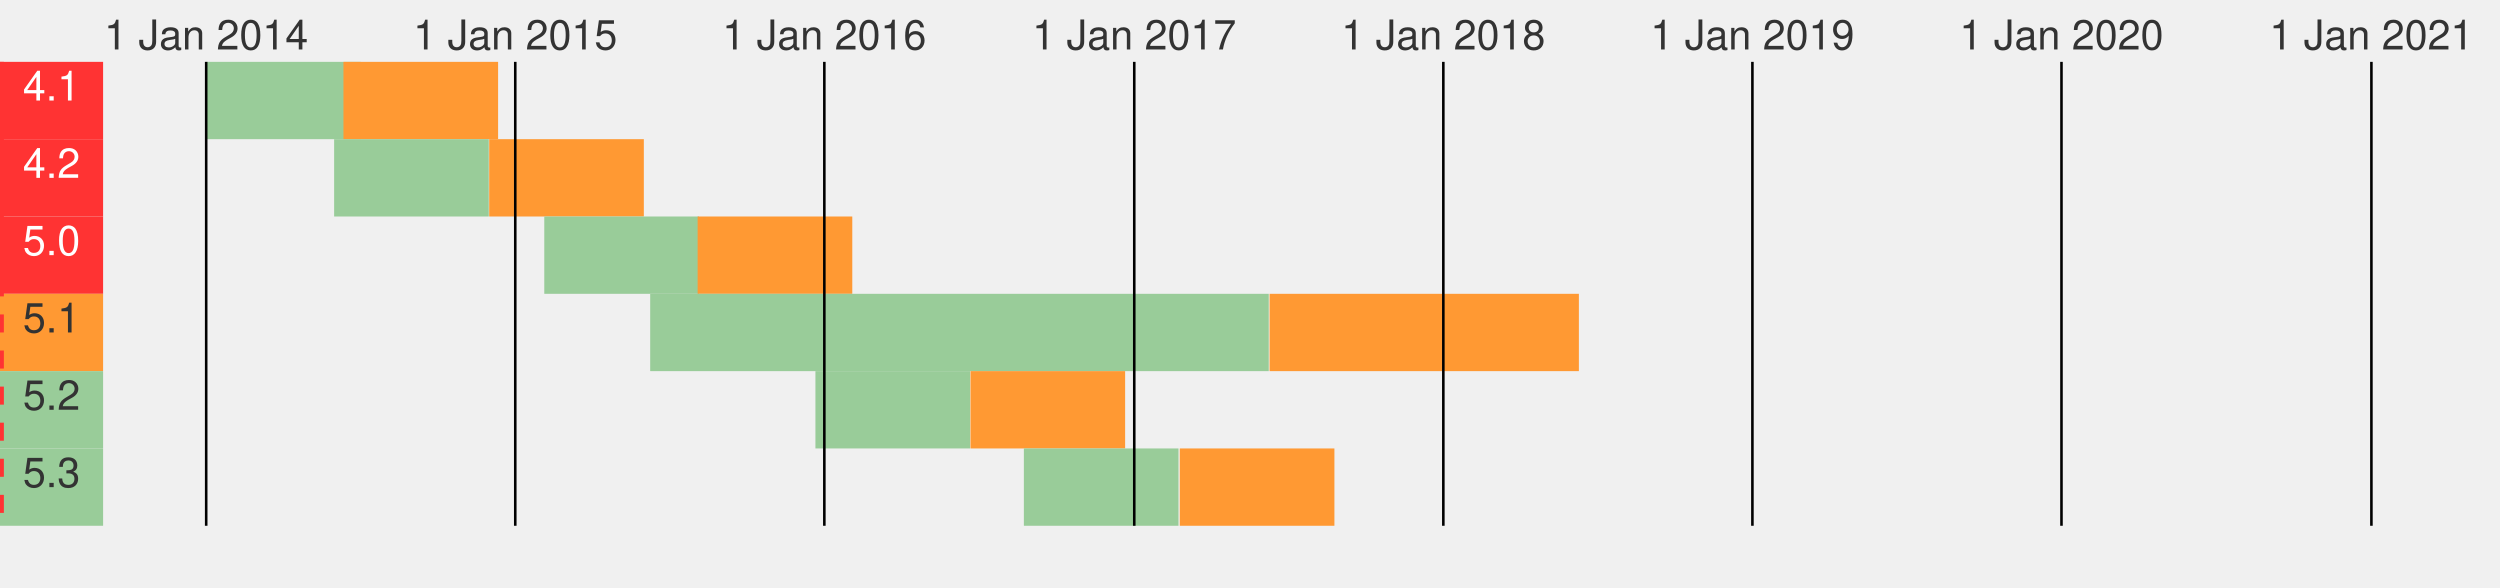
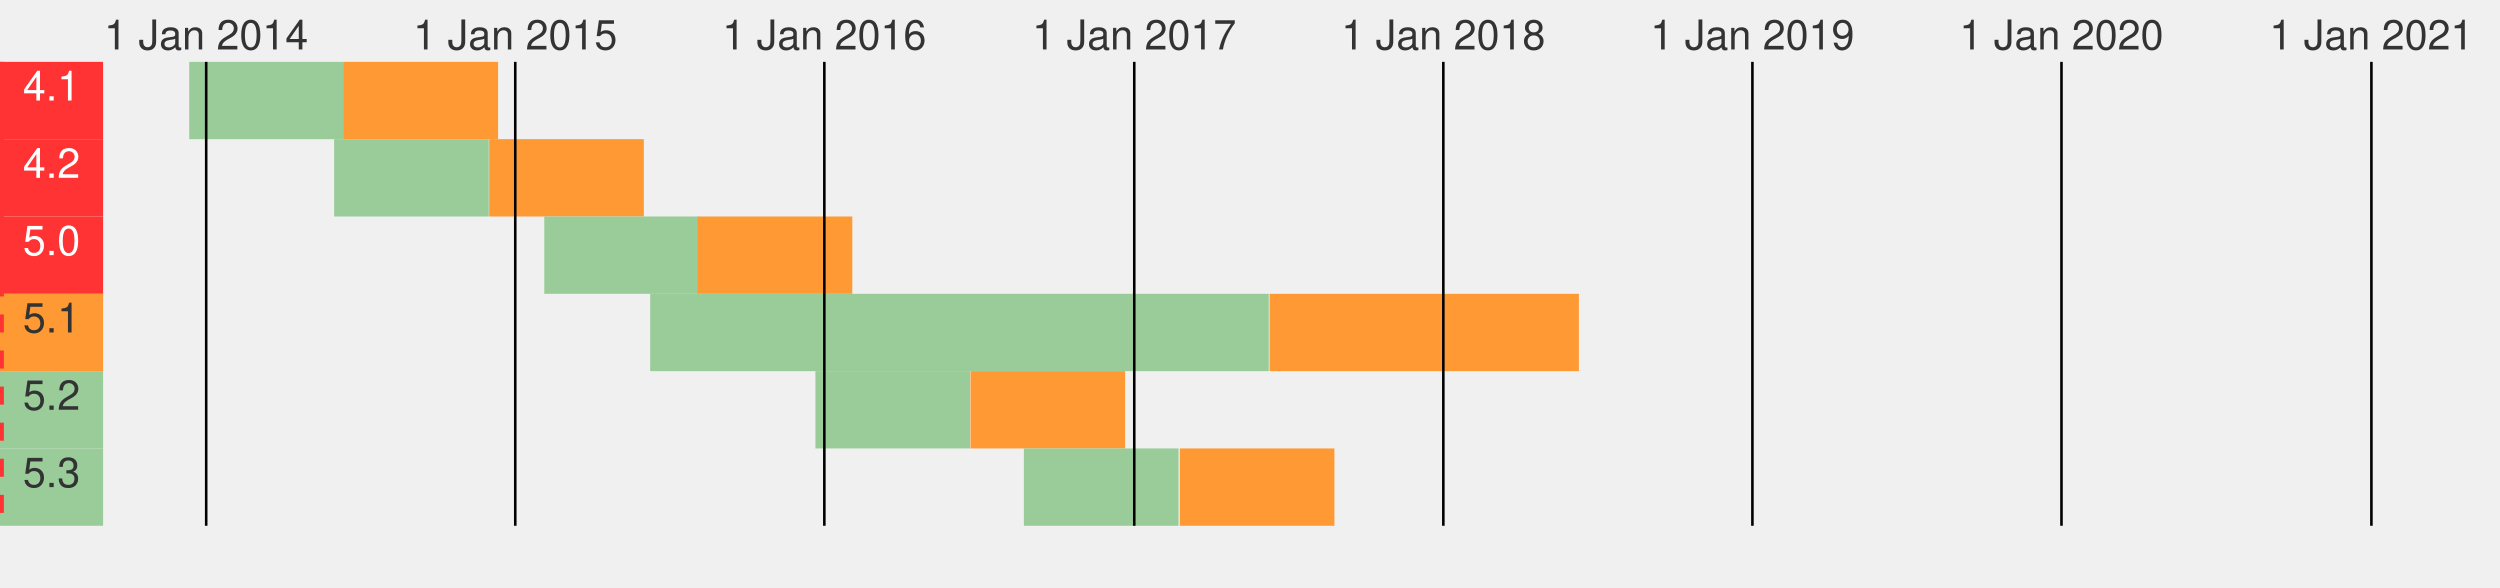
<svg xmlns="http://www.w3.org/2000/svg" viewbox="0 0 970 228" width="970" height="228">
  <style type="text/css">
    

      text {
        fill: #333;
        font-family: "Fira Sans", "Source Sans Pro", Helvetica, Arial, sans-serif;
        font-size: 16px;
      }

      g.eol rect,
      .branches rect.eol {
        fill: #f33;
      }

      g.eol text {
        fill: white;
      }

      g.security rect,
      .branches rect.security {
        fill: #f93;
      }

      g.stable rect,
      .branches rect.stable {
        fill: #9c9;
      }

      .branch-labels text {
        alignment-baseline: central;
        text-anchor: middle;
      }

      .today line {
        stroke: #f33;
        stroke-dasharray: 7,7;
        stroke-width: 3px;
      }

      .today text {
        fill: #f33;
        text-anchor: middle;
      }

      .years line {
        stroke: black;
      }

      .years text {
        text-anchor: middle;
      }
    
  </style>
  <g class="branch-labels">
    <g class="eol">
      <rect x="0" y="24" width="40" height="30" />
      <text x="20" y="39">
          4.1        </text>
    </g>
    <g class="eol">
      <rect x="0" y="54" width="40" height="30" />
      <text x="20" y="69">
          4.2        </text>
    </g>
    <g class="eol">
      <rect x="0" y="84" width="40" height="30" />
      <text x="20" y="99">
          5.0        </text>
    </g>
    <g class="security">
      <rect x="0" y="114" width="40" height="30" />
      <text x="20" y="129">
          5.1        </text>
    </g>
    <g class="stable">
      <rect x="0" y="144" width="40" height="30" />
      <text x="20" y="159">
          5.2        </text>
    </g>
    <g class="stable">
      <rect x="0" y="174" width="40" height="30" />
      <text x="20" y="189">
          5.3        </text>
    </g>
  </g>
  <g class="branches">
-     <rect class="stable" x="80" y="24" width="60" height="30" />
+     <rect class="stable" x="73.425" y="24" width="60" height="30" />
    <rect class="security" x="133.26" y="24" width="60" height="30" />
    <rect class="stable" x="129.644" y="54" width="60" height="30" />
    <rect class="security" x="189.808" y="54" width="60" height="30" />
    <rect class="stable" x="211.178" y="84" width="60" height="30" />
    <rect class="security" x="270.685" y="84" width="60" height="30" />
    <rect class="stable" x="252.274" y="114" width="240" height="30" />
    <rect class="security" x="492.603" y="114" width="120" height="30" />
    <rect class="stable" x="316.384" y="144" width="60" height="30" />
    <rect class="security" x="376.548" y="144" width="60" height="30" />
    <rect class="stable" x="397.26" y="174" width="60" height="30" />
    <rect class="security" x="457.753" y="174" width="60" height="30" />
  </g>
  <g class="years">
    <line x1="80" y1="24" x2="80" y2="204" />
    <text x="80" y="19.2">
        1 Jan 2014      </text>
    <line x1="199.921" y1="24" x2="199.921" y2="204" />
    <text x="199.921" y="19.2">
        1 Jan 2015      </text>
    <line x1="319.842" y1="24" x2="319.842" y2="204" />
    <text x="319.842" y="19.2">
        1 Jan 2016      </text>
    <line x1="440.092" y1="24" x2="440.092" y2="204" />
    <text x="440.092" y="19.2">
        1 Jan 2017      </text>
    <line x1="560.013" y1="24" x2="560.013" y2="204" />
    <text x="560.013" y="19.2">
        1 Jan 2018      </text>
    <line x1="679.934" y1="24" x2="679.934" y2="204" />
    <text x="679.934" y="19.2">
        1 Jan 2019      </text>
    <line x1="799.855" y1="24" x2="799.855" y2="204" />
    <text x="799.855" y="19.2">
        1 Jan 2020      </text>
    <line x1="920.105" y1="24" x2="920.105" y2="204" />
    <text x="920.105" y="19.2">
        1 Jan 2021      </text>
  </g>
  <g class="today">
    <line id="line-today" x1="" y1="24" x2="" y2="204" />
    <text id="date-today" x="" y="223.2" />
  </g>
</svg>
